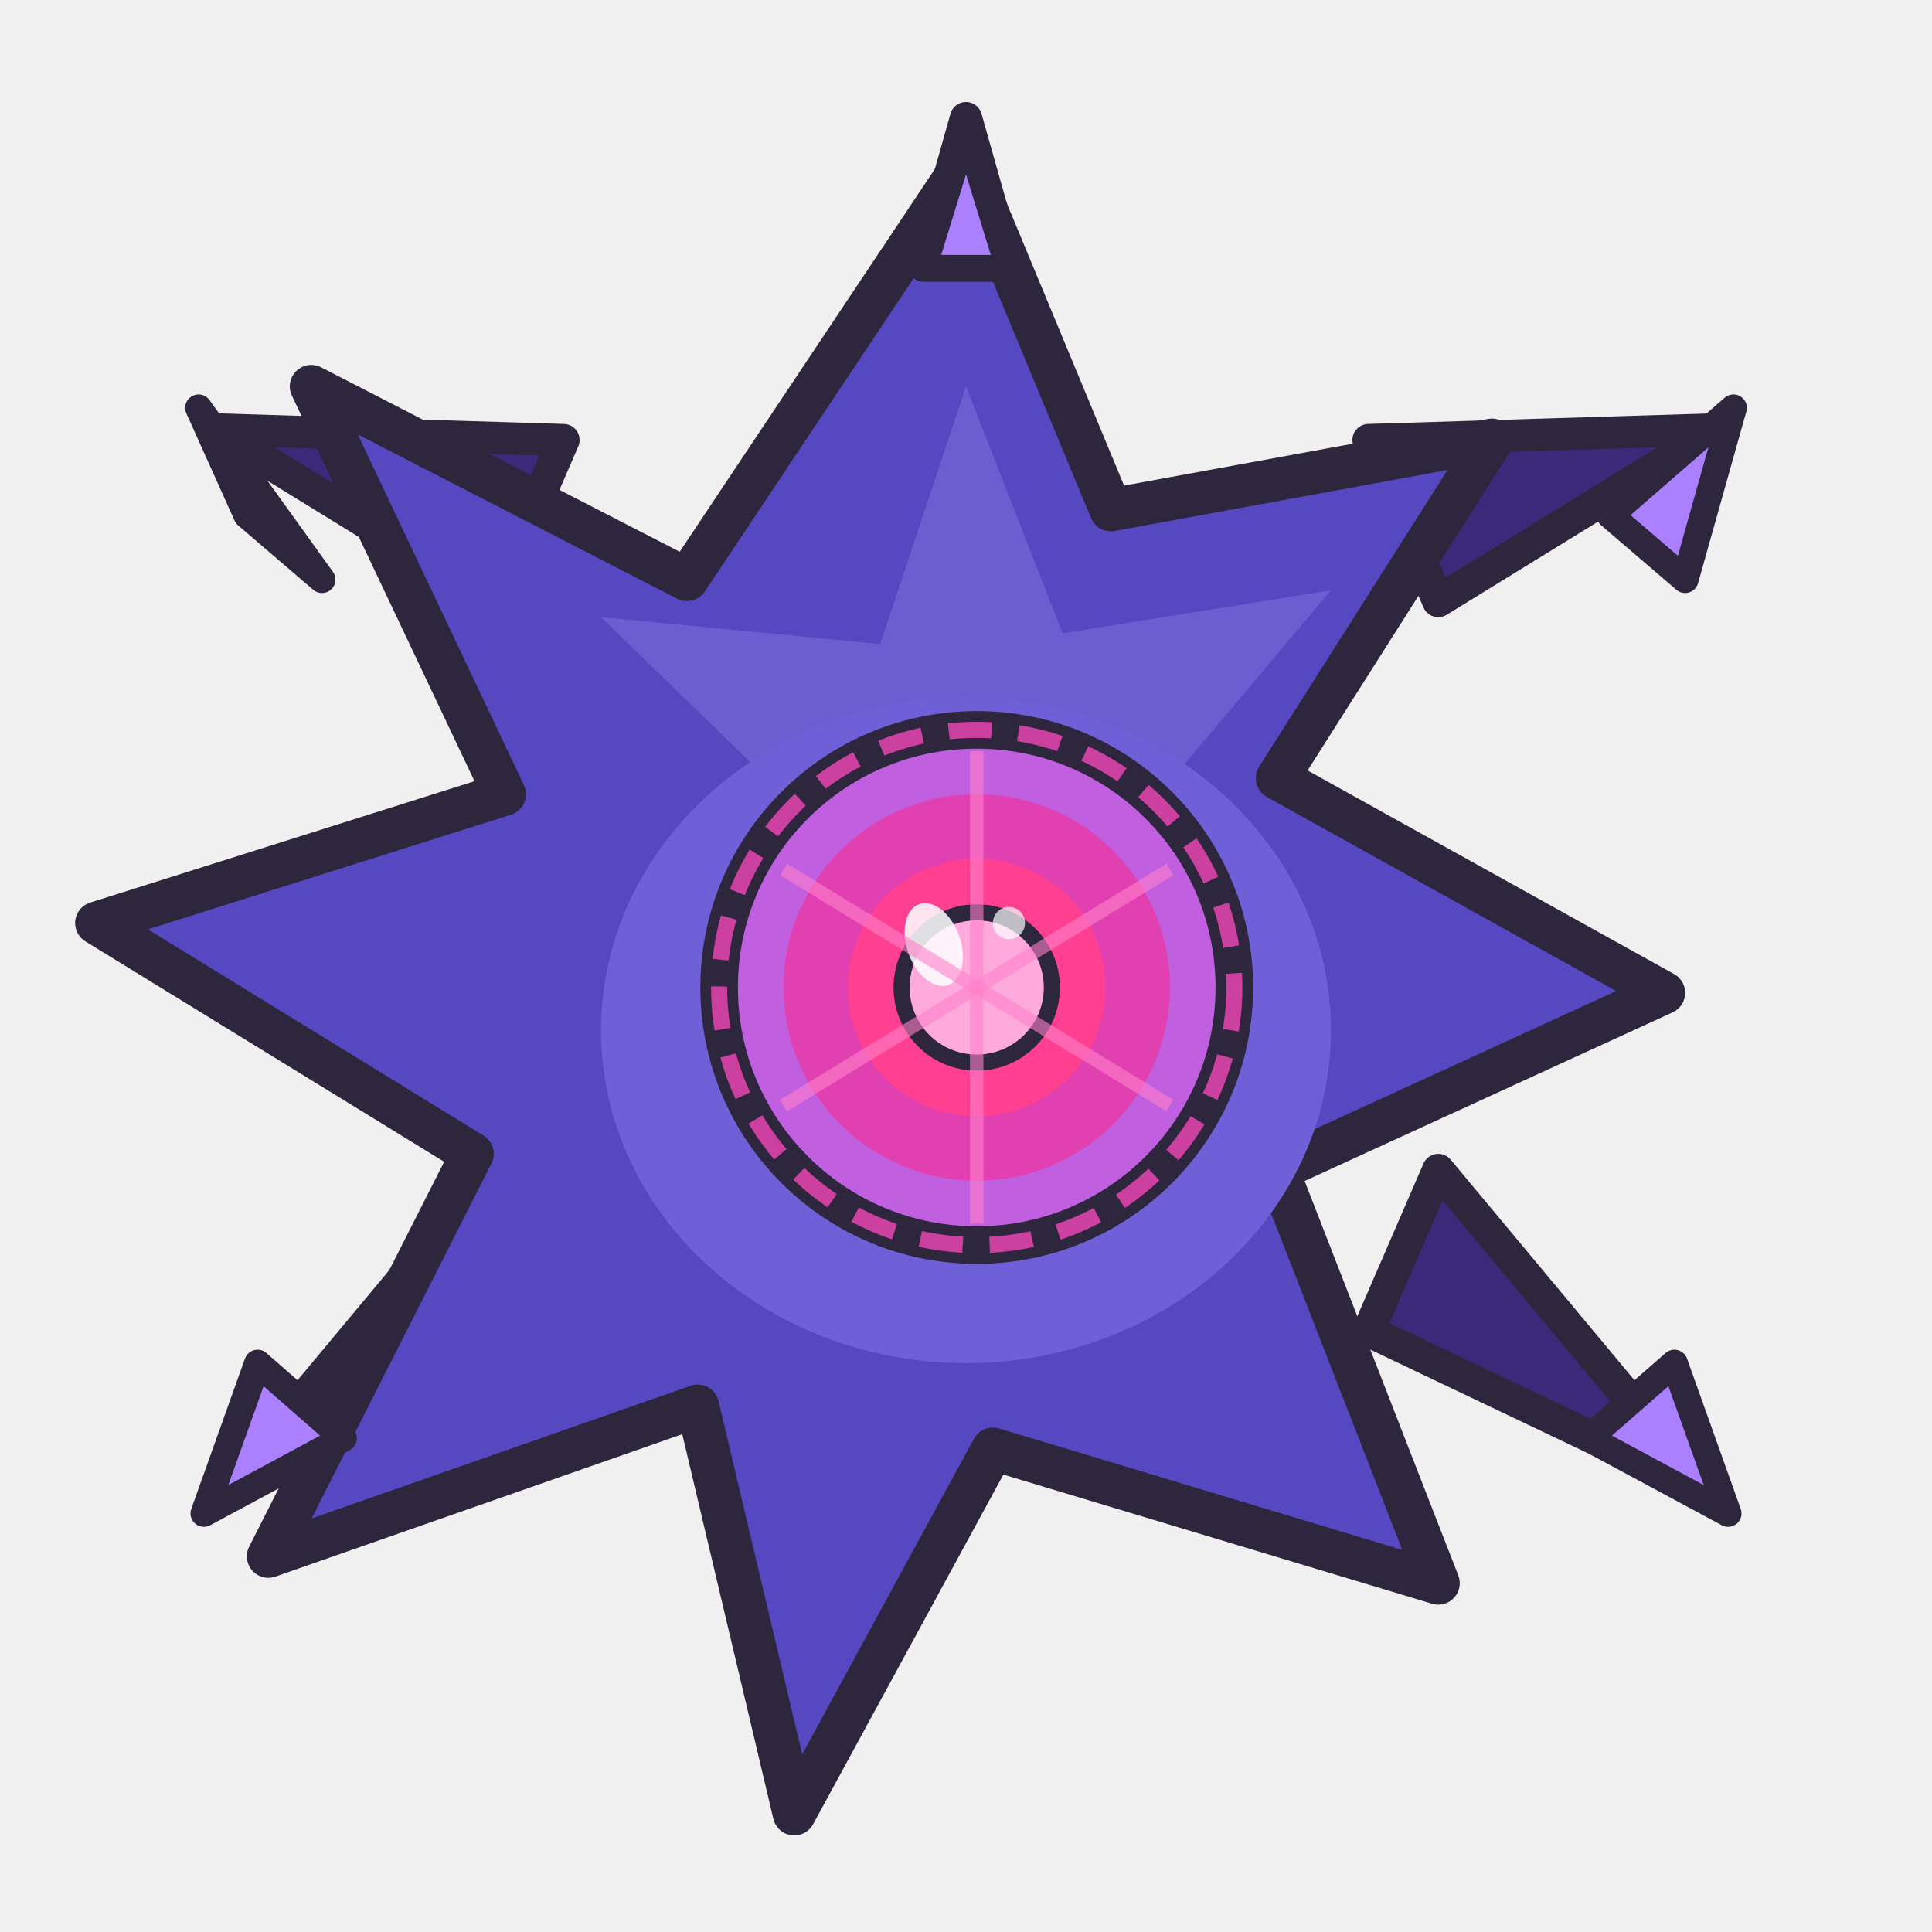
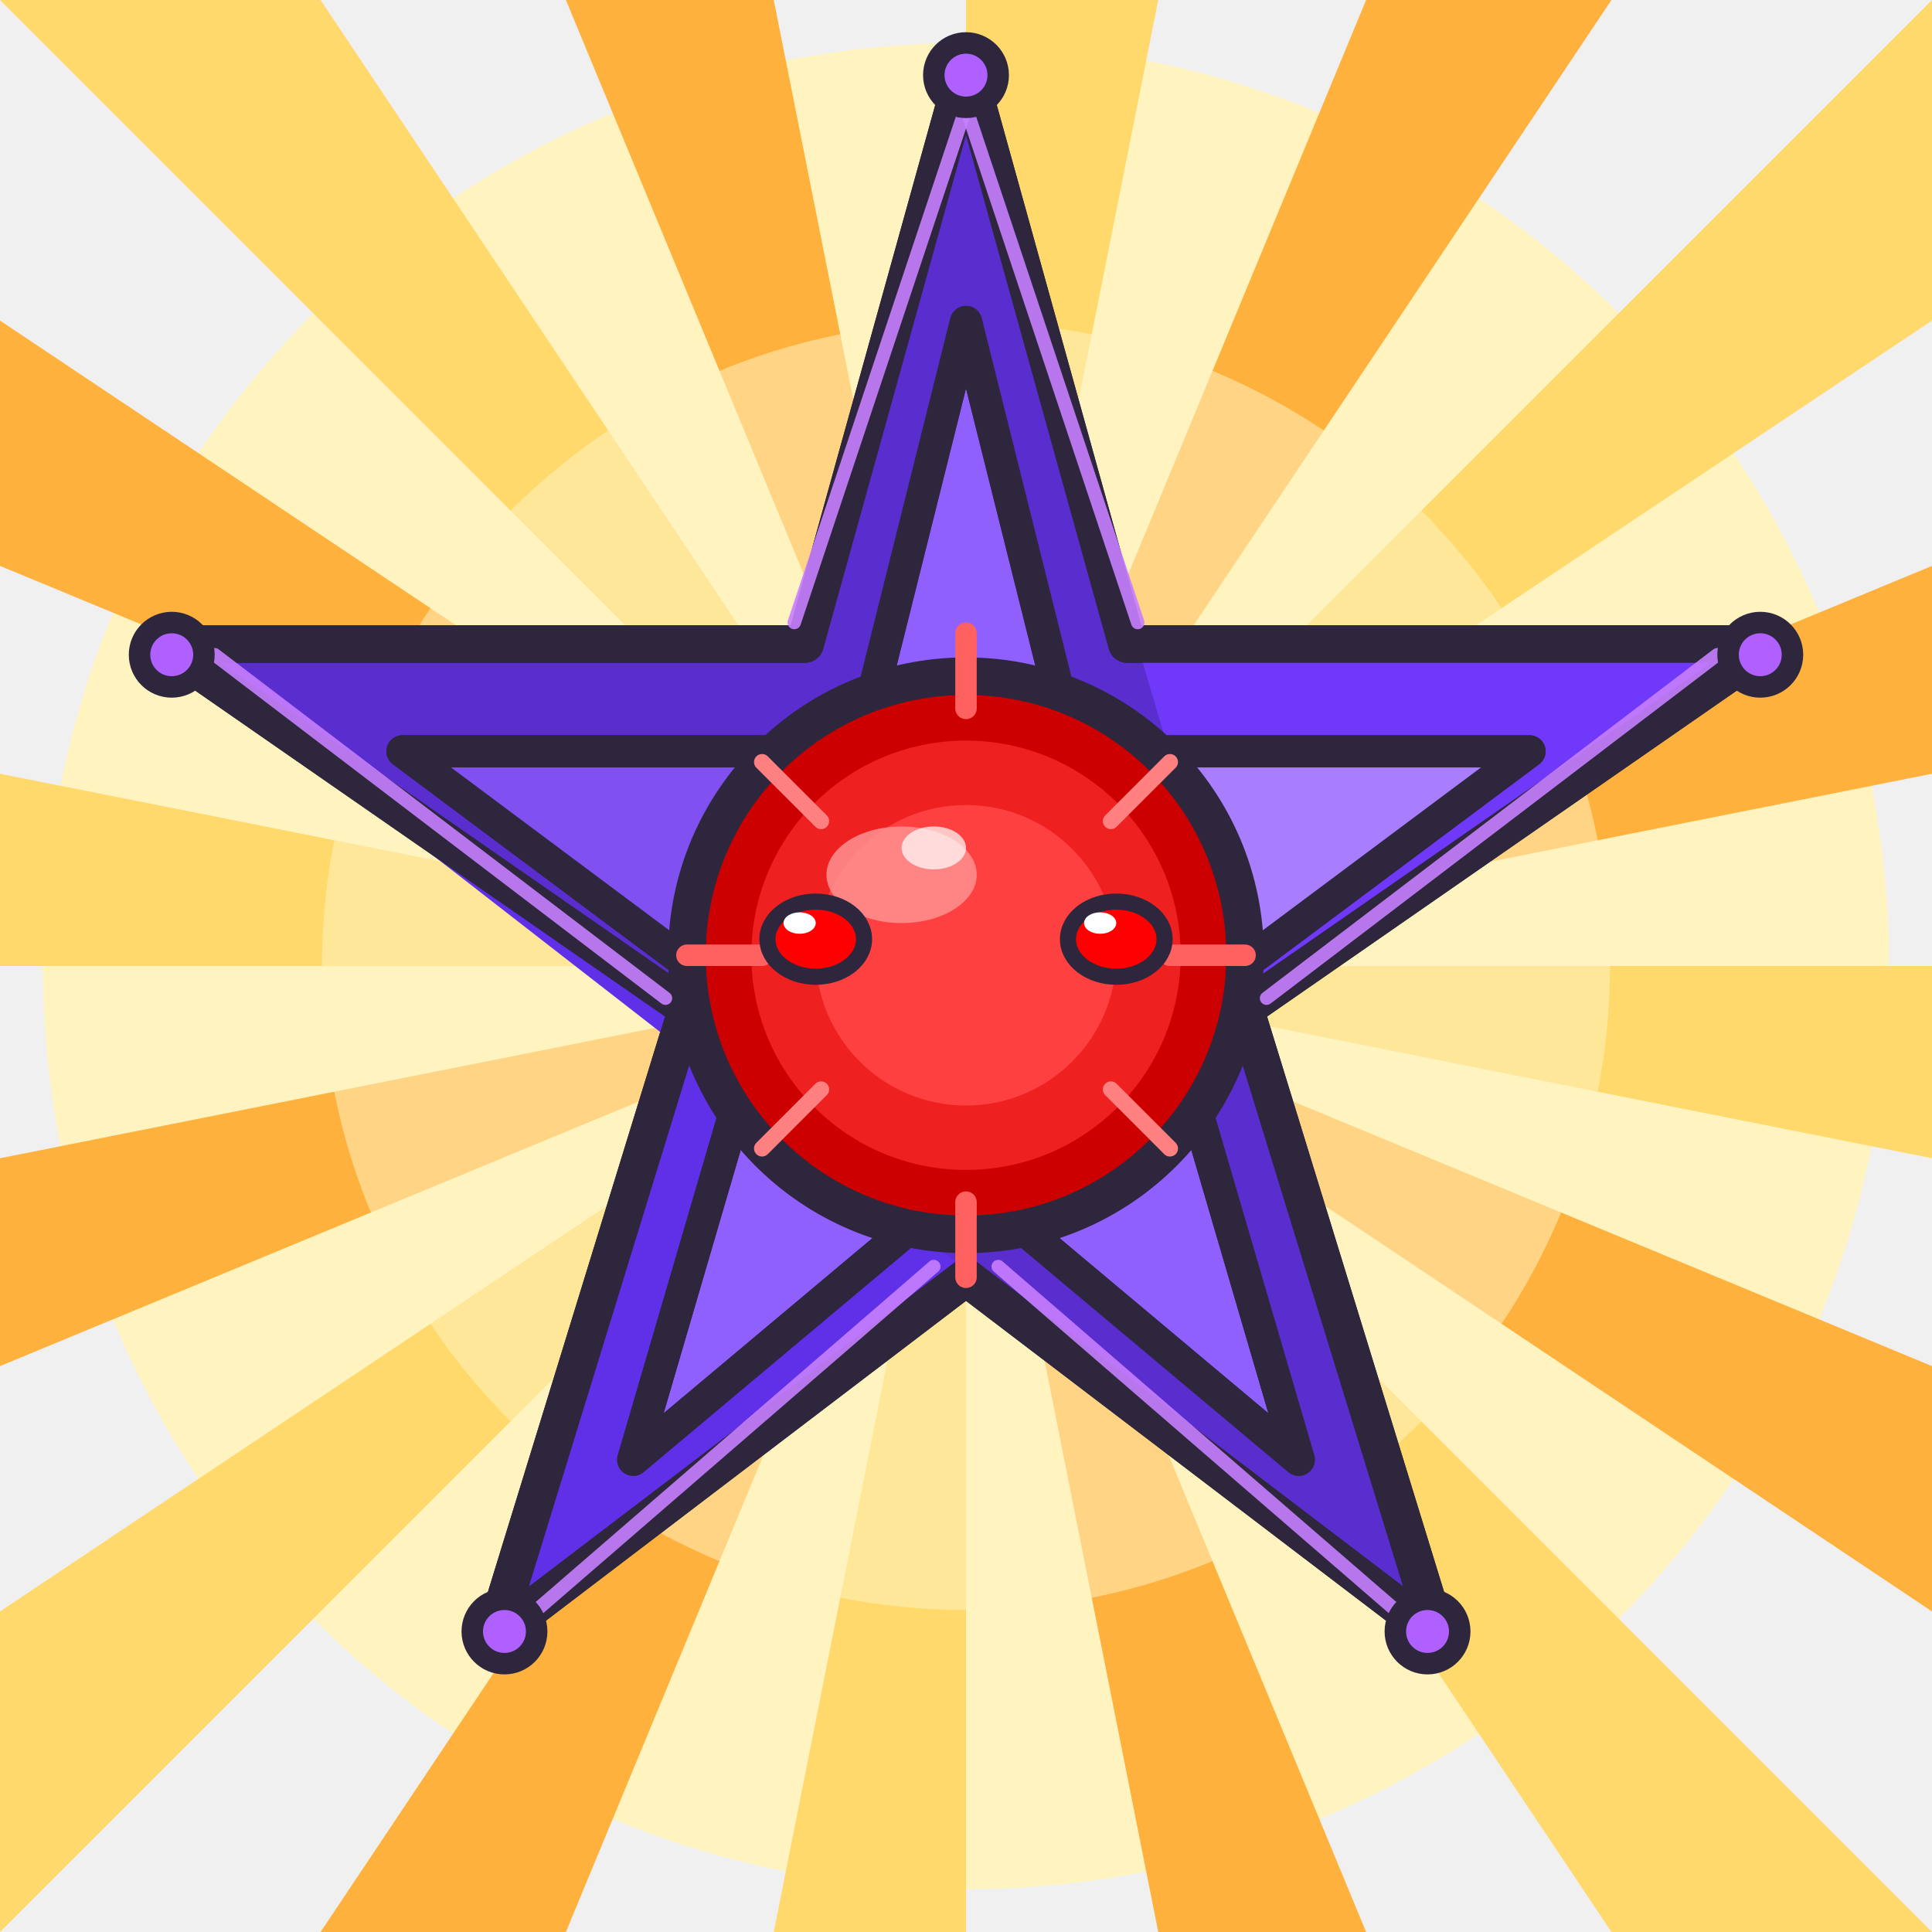
<svg xmlns="http://www.w3.org/2000/svg" viewBox="0 0 360 360">
-   <polygon points="180,22 195,75 165,75" fill="#3a2a7a" stroke="#2d263c" stroke-width="6" stroke-linejoin="round" />
-   <polygon points="320,80 268,112 255,82" fill="#3a2a7a" stroke="#2d263c" stroke-width="6" stroke-linejoin="round" />
-   <polygon points="318,278 255,248 268,218" fill="#3a2a7a" stroke="#2d263c" stroke-width="6" stroke-linejoin="round" />
-   <polygon points="42,278 92,218 105,248" fill="#3a2a7a" stroke="#2d263c" stroke-width="6" stroke-linejoin="round" />
-   <polygon points="40,80 105,82 92,112" fill="#3a2a7a" stroke="#2d263c" stroke-width="6" stroke-linejoin="round" />
-   <polygon points="180,30 207,95 278,82 238,145 310,185 238,218 268,295 185,270 148,338 130,262 50,290 88,215 18,172 94,148 58,72 128,108" fill="#5548c0" stroke="#2d263c" stroke-width="8" stroke-linejoin="round" />
-   <polygon points="180,72 198,118 248,110 216,148 234,196 182,176 134,200 148,150 112,115 164,120" fill="#6a5fd0" stroke="none" />
-   <ellipse cx="180" cy="192" rx="68" ry="62" fill="#7060d8" stroke="none" />
-   <circle cx="182" cy="184" r="48" fill="#c060e0" stroke="#2d263c" stroke-width="7" />
-   <circle cx="182" cy="184" r="36" fill="#e040b0" stroke="none" />
-   <circle cx="182" cy="184" r="24" fill="#ff4090" stroke="none" />
-   <circle cx="182" cy="184" r="14" fill="#ffaadd" stroke="#2d263c" stroke-width="3" />
-   <ellipse cx="174" cy="176" rx="5" ry="8" fill="white" stroke="none" opacity="0.85" transform="rotate(-20,174,176)" />
-   <circle cx="188" cy="172" r="3" fill="white" stroke="none" opacity="0.7" />
-   <polygon points="180,24 172,50 188,50" fill="#aa80ff" stroke="#2d263c" stroke-width="5" stroke-linejoin="round" />
-   <polygon points="323,76 300,96 314,108" fill="#aa80ff" stroke="#2d263c" stroke-width="5" stroke-linejoin="round" />
-   <polygon points="322,282 296,268 312,254" fill="#aa80ff" stroke="#2d263c" stroke-width="5" stroke-linejoin="round" />
-   <polygon points="38,282 64,268 48,254" fill="#aa80ff" stroke="#2d263c" stroke-width="5" stroke-linejoin="round" />
-   <polygon points="37,76 60,108 46,96" fill="#aa80ff" stroke="#2d263c" stroke-width="5" stroke-linejoin="round" />
-   <line x1="182" y1="184" x2="182" y2="140" stroke="#ff80cc" stroke-width="2.5" opacity="0.6" />
-   <line x1="182" y1="184" x2="218" y2="162" stroke="#ff80cc" stroke-width="2.5" opacity="0.6" />
-   <line x1="182" y1="184" x2="218" y2="206" stroke="#ff80cc" stroke-width="2.5" opacity="0.6" />
-   <line x1="182" y1="184" x2="182" y2="228" stroke="#ff80cc" stroke-width="2.5" opacity="0.6" />
-   <line x1="182" y1="184" x2="146" y2="206" stroke="#ff80cc" stroke-width="2.5" opacity="0.6" />
-   <line x1="182" y1="184" x2="146" y2="162" stroke="#ff80cc" stroke-width="2.5" opacity="0.6" />
-   <circle cx="182" cy="184" r="48" fill="none" stroke="#cc40a0" stroke-width="3" stroke-dasharray="8,5" />
+   <g id="mega-burst">
+     <circle cx="180" cy="180" r="172" fill="#fff3c0" />
+     <polygon points="180,180 450.0,180.0 444.8,232.7" fill="#ffd96b" />
+     <polygon points="180,180 429.4,283.3 404.5,330.0" fill="#ffb13d" />
+     <polygon points="180,180 370.9,370.9 330.0,404.5" fill="#ffd96b" />
+     <polygon points="180,180 283.3,429.4 232.7,444.8" fill="#ffb13d" />
+     <polygon points="180,180 180.0,450.0 127.3,444.8" fill="#ffd96b" />
+     <polygon points="180,180 76.7,429.4 30.0,404.5" fill="#ffb13d" />
+     <polygon points="180,180 -10.9,370.9 -44.5,330.0" fill="#ffd96b" />
+     <polygon points="180,180 -69.4,283.3 -84.8,232.7" fill="#ffb13d" />
+     <polygon points="180,180 -90.0,180.0 -84.8,127.3" fill="#ffd96b" />
+     <polygon points="180,180 -69.4,76.7 -44.5,30.0" fill="#ffb13d" />
+     <polygon points="180,180 -10.9,-10.9 30.0,-44.5" fill="#ffd96b" />
+     <polygon points="180,180 76.7,-69.4 127.3,-84.8" fill="#ffb13d" />
+     <polygon points="180,180 180.0,-90.0 232.7,-84.8" fill="#ffd96b" />
+     <polygon points="180,180 283.3,-69.4 330.0,-44.5" fill="#ffb13d" />
+     <polygon points="180,180 370.9,-10.9 404.5,30.0" fill="#ffd96b" />
+     <polygon points="180,180 429.4,76.7 444.8,127.3" fill="#ffb13d" />
+     <circle cx="180" cy="180" r="120" fill="#fff3c0" opacity="0.55" />
+   </g>
+   <polygon points="180,12 210,120 330,120 232,188 268,305 180,238 92,305 128,188 30,120 150,120" fill="#5A2DCF" stroke="#2d263c" stroke-width="7" stroke-linejoin="round" />
+   <polygon points="180,12 210,120 330,120 232,188" fill="#7038F8" stroke="none" />
+   <polygon points="268,305 180,238 92,305 128,188 30,120" fill="#6030E8" stroke="none" />
+   <polygon points="180,12 210,120 330,120 232,188 268,305 180,238 92,305 128,188 30,120 150,120" fill="none" stroke="#2d263c" stroke-width="7" stroke-linejoin="round" />
+   <polygon points="180,60 200,140 285,140 218,190 242,272 180,220 118,272 142,190 75,140 160,140" fill="#9060FF" stroke="#2d263c" stroke-width="6" stroke-linejoin="round" />
+   <polygon points="180,60 200,140 285,140 218,190" fill="#A87EFF" stroke="none" />
+   <polygon points="180,60 160,140 75,140 142,190" fill="#8050F0" stroke="none" />
+   <polygon points="180,60 200,140 285,140 218,190 242,272 180,220 118,272 142,190 75,140 160,140" fill="none" stroke="#2d263c" stroke-width="6" stroke-linejoin="round" />
+   <circle cx="180" cy="178" r="52" fill="#CC0000" stroke="#2d263c" stroke-width="7" />
+   <circle cx="180" cy="178" r="40" fill="#EE2020" stroke="none" />
+   <circle cx="180" cy="178" r="28" fill="#FF4040" stroke="none" />
+   <ellipse cx="168" cy="163" rx="14" ry="9" fill="#FF9090" stroke="none" opacity="0.85" />
+   <ellipse cx="174" cy="158" rx="6" ry="4" fill="white" stroke="none" opacity="0.7" />
+   <line x1="180" y1="118" x2="180" y2="132" stroke="#FF6060" stroke-width="4" stroke-linecap="round" />
+   <line x1="180" y1="224" x2="180" y2="238" stroke="#FF6060" stroke-width="4" stroke-linecap="round" />
+   <line x1="128" y1="178" x2="142" y2="178" stroke="#FF6060" stroke-width="4" stroke-linecap="round" />
+   <line x1="218" y1="178" x2="232" y2="178" stroke="#FF6060" stroke-width="4" stroke-linecap="round" />
+   <line x1="142" y1="142" x2="153" y2="153" stroke="#FF8080" stroke-width="3" stroke-linecap="round" />
+   <line x1="218" y1="142" x2="207" y2="153" stroke="#FF8080" stroke-width="3" stroke-linecap="round" />
+   <line x1="142" y1="214" x2="153" y2="203" stroke="#FF8080" stroke-width="3" stroke-linecap="round" />
+   <line x1="218" y1="214" x2="207" y2="203" stroke="#FF8080" stroke-width="3" stroke-linecap="round" />
+   <ellipse cx="152" cy="175" rx="9" ry="7" fill="#FF0000" stroke="#2d263c" stroke-width="3" />
+   <ellipse cx="208" cy="175" rx="9" ry="7" fill="#FF0000" stroke="#2d263c" stroke-width="3" />
+   <ellipse cx="149" cy="172" rx="3" ry="2" fill="white" stroke="none" />
+   <ellipse cx="205" cy="172" rx="3" ry="2" fill="white" stroke="none" />
+   <line x1="180" y1="20" x2="148" y2="116" stroke="#C87EFF" stroke-width="2.5" stroke-linecap="round" opacity="0.9" />
+   <line x1="180" y1="20" x2="212" y2="116" stroke="#C87EFF" stroke-width="2.5" stroke-linecap="round" opacity="0.9" />
+   <line x1="320" y1="122" x2="236" y2="186" stroke="#C87EFF" stroke-width="2.5" stroke-linecap="round" opacity="0.9" />
+   <line x1="260" y1="300" x2="186" y2="236" stroke="#C87EFF" stroke-width="2.5" stroke-linecap="round" opacity="0.9" />
+   <line x1="100" y1="300" x2="174" y2="236" stroke="#C87EFF" stroke-width="2.5" stroke-linecap="round" opacity="0.9" />
+   <line x1="40" y1="122" x2="124" y2="186" stroke="#C87EFF" stroke-width="2.5" stroke-linecap="round" opacity="0.9" />
+   <circle cx="180" cy="14" r="6" fill="#B060FF" stroke="#2d263c" stroke-width="4" />
+   <circle cx="328" cy="122" r="6" fill="#B060FF" stroke="#2d263c" stroke-width="4" />
+   <circle cx="266" cy="304" r="6" fill="#B060FF" stroke="#2d263c" stroke-width="4" />
+   <circle cx="94" cy="304" r="6" fill="#B060FF" stroke="#2d263c" stroke-width="4" />
+   <circle cx="32" cy="122" r="6" fill="#B060FF" stroke="#2d263c" stroke-width="4" />
</svg>
